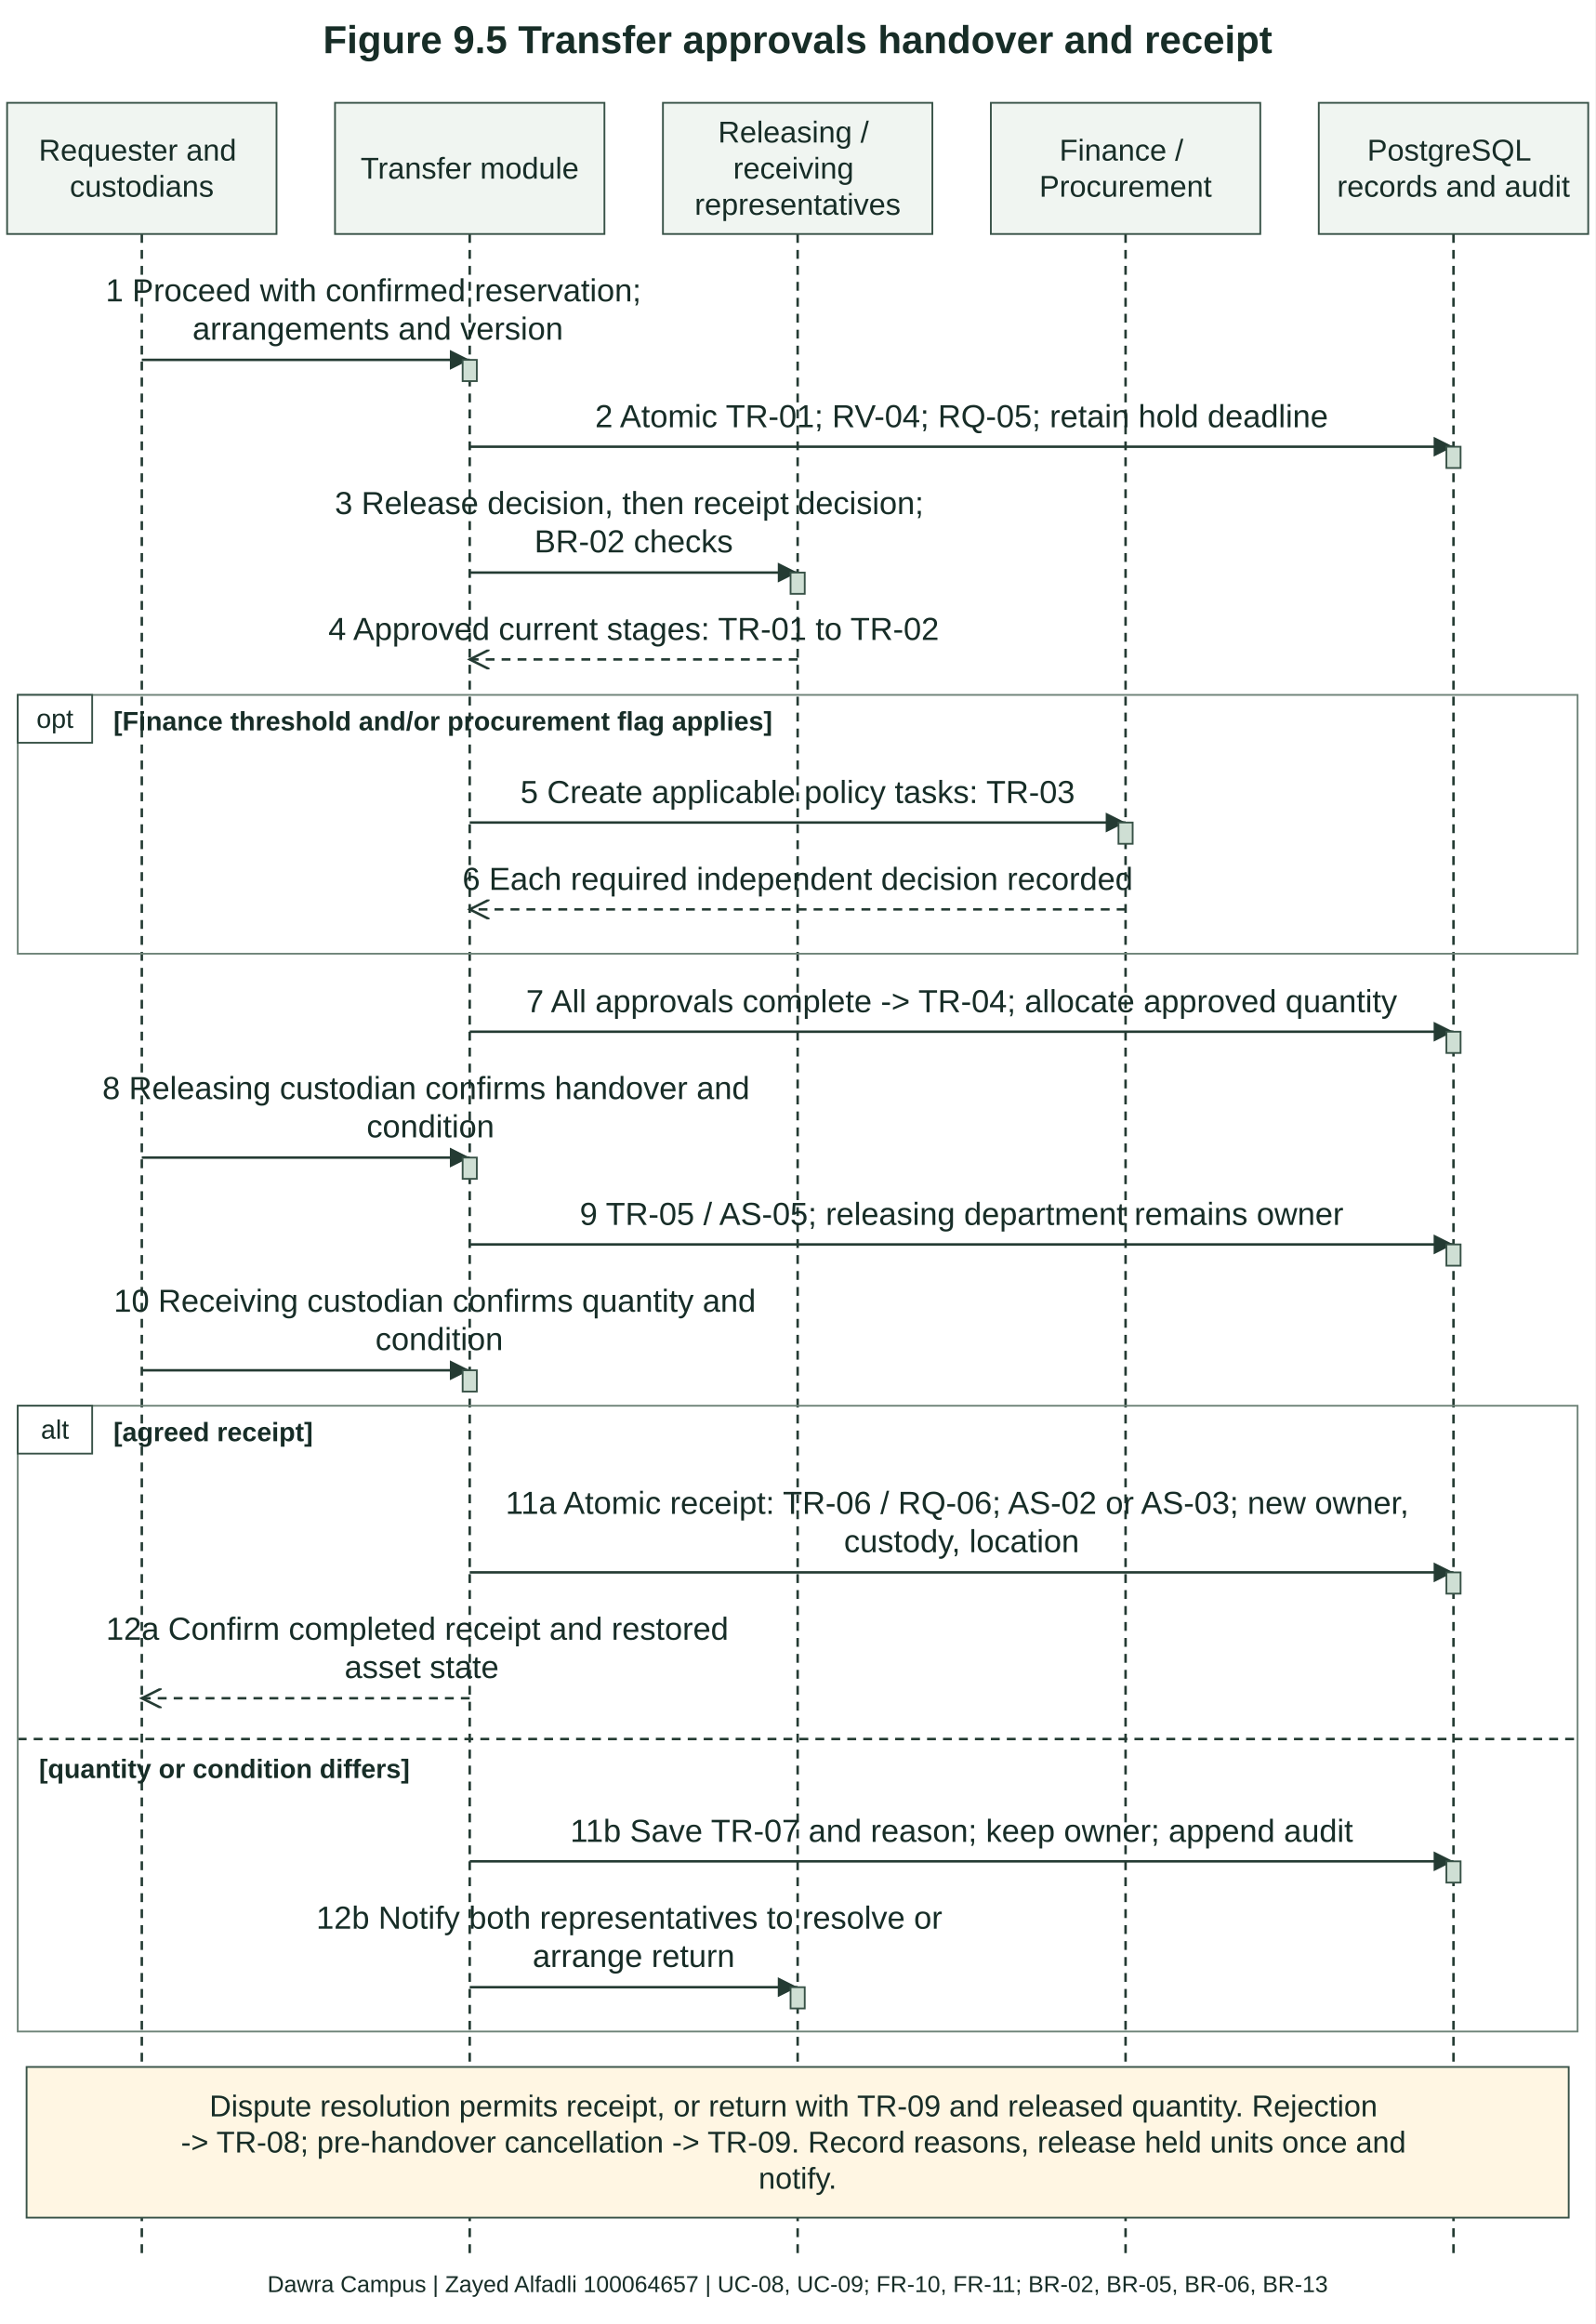
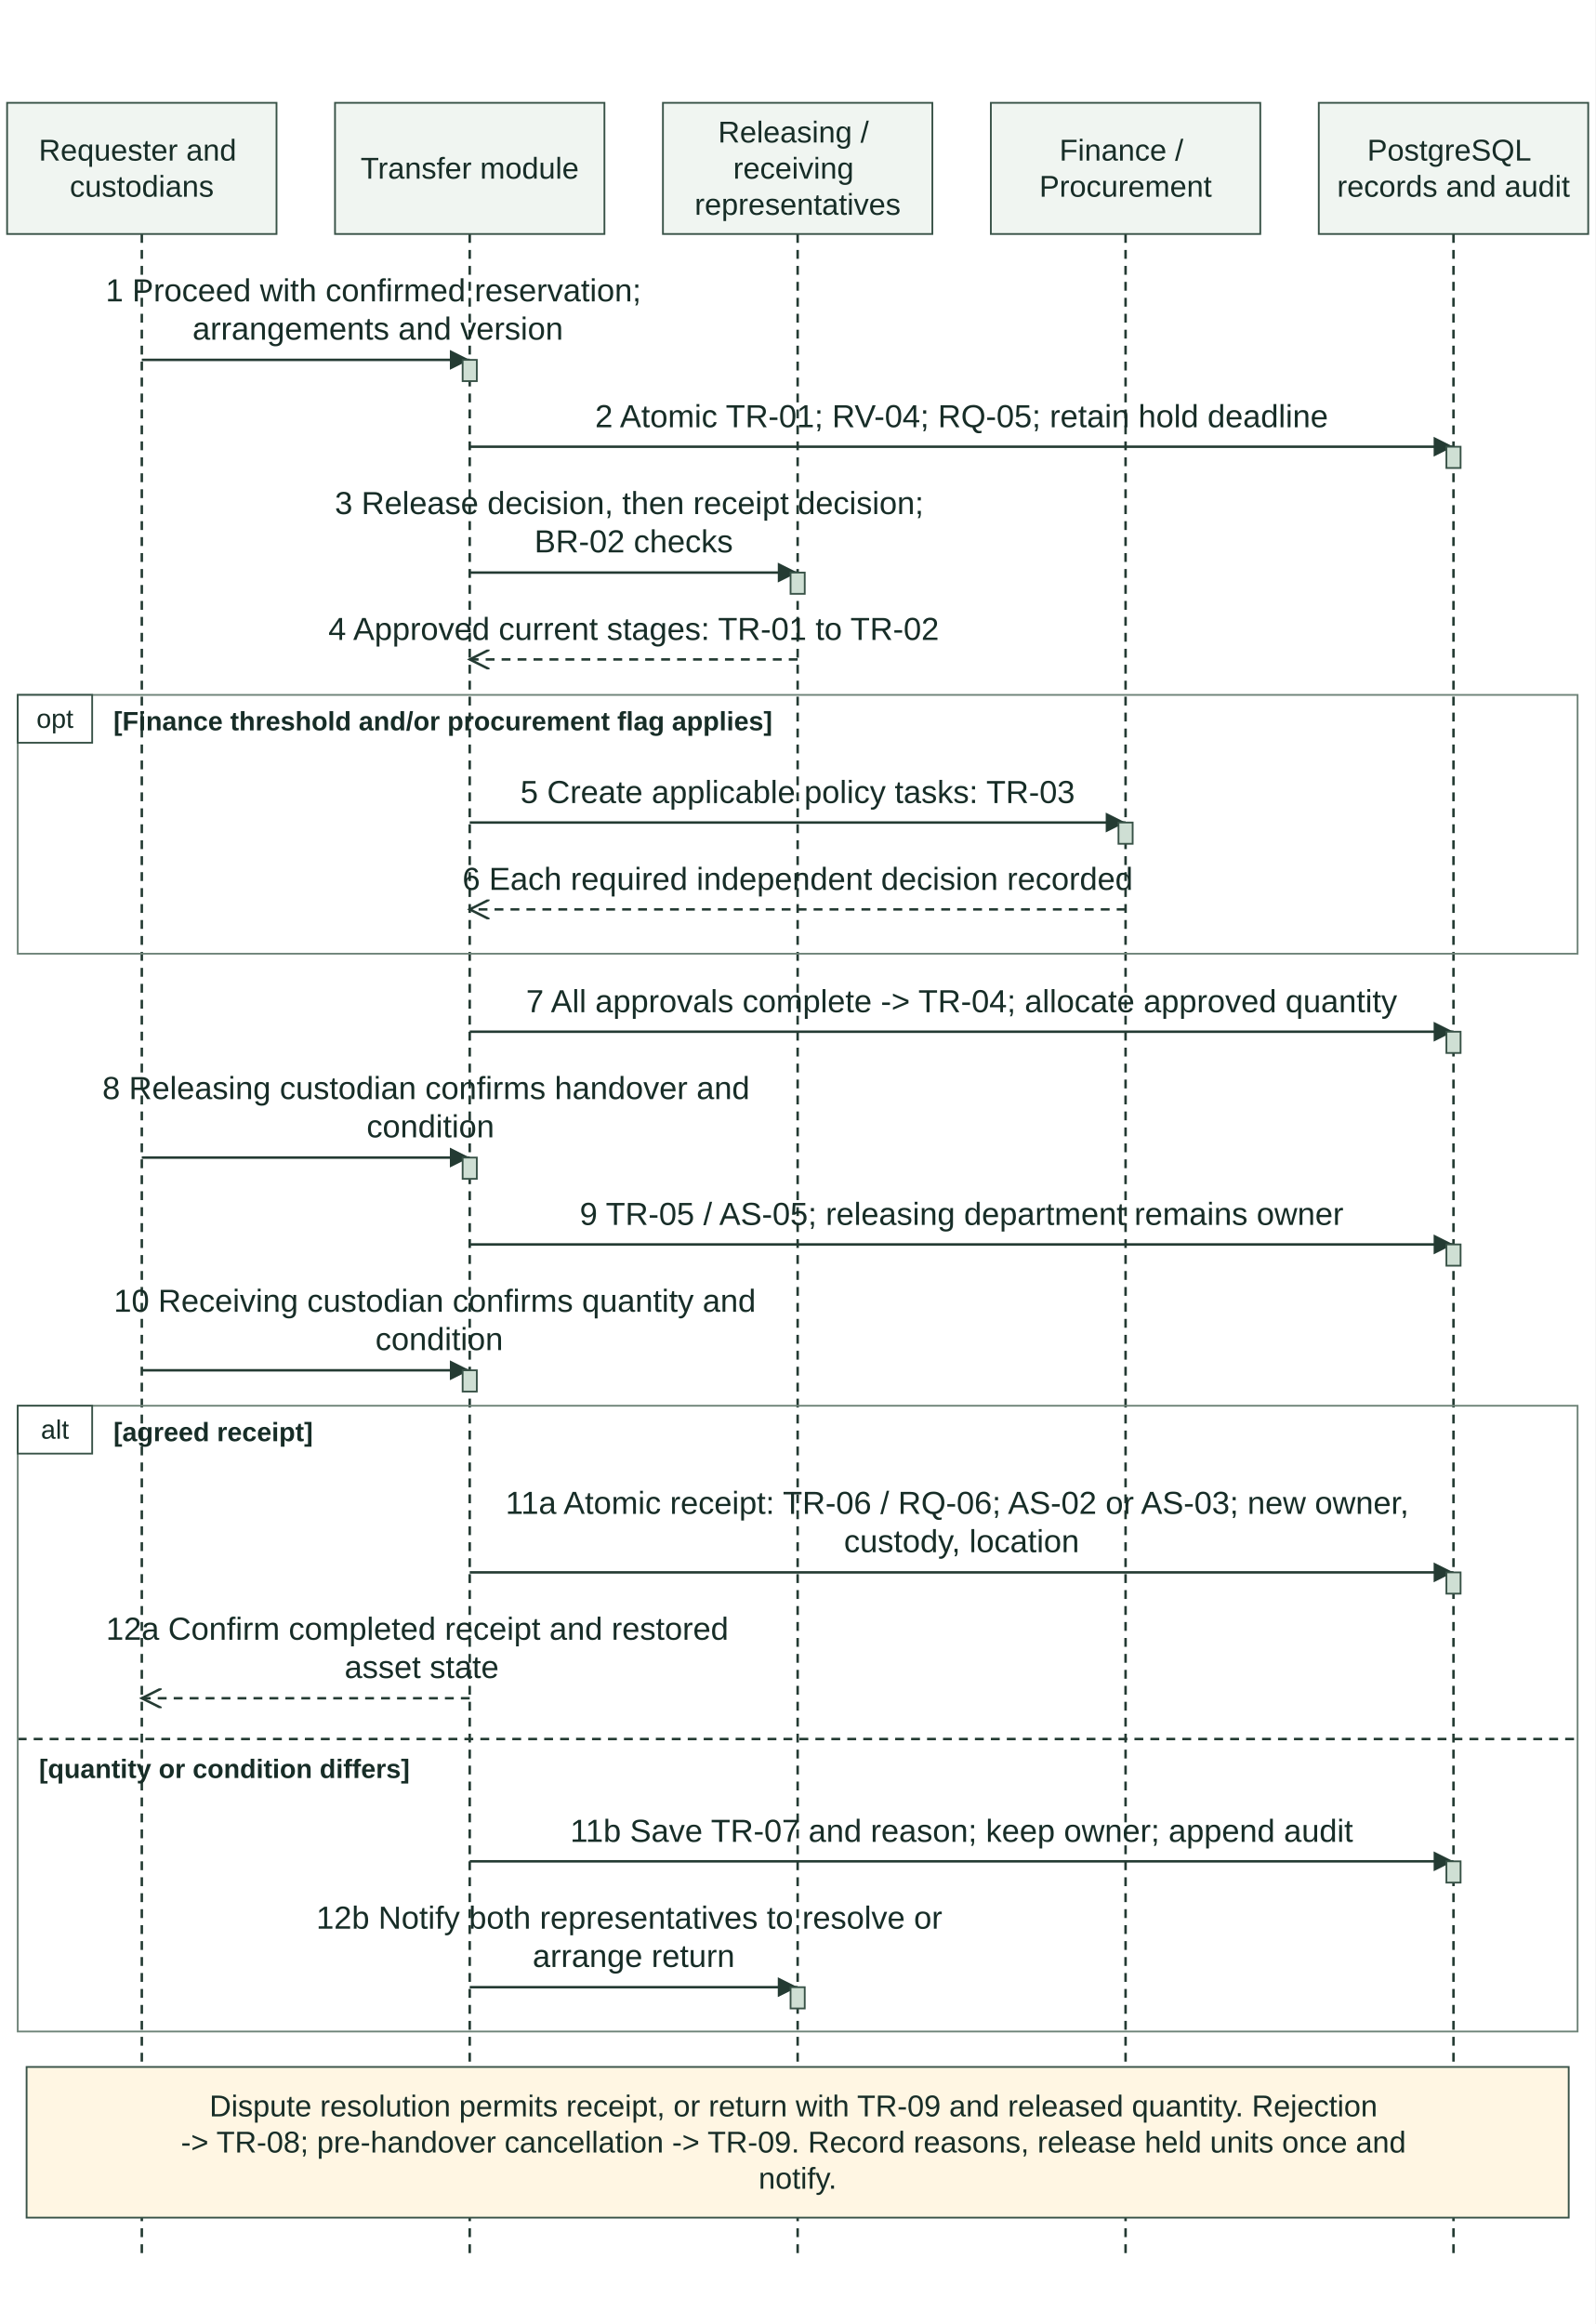
<svg xmlns="http://www.w3.org/2000/svg" width="900" height="1311" viewBox="0 0 900 1311">
  <defs>
    <marker id="arrow" markerWidth="9" markerHeight="8" refX="8" refY="4" orient="auto">
      <path d="M0,0 L8,4 L0,8 Z" fill="#243b33" />
    </marker>
    <marker id="open" markerWidth="9" markerHeight="8" refX="8" refY="4" orient="auto">
      <path d="M0,0 L8,4 L0,8" fill="none" stroke="#243b33" />
    </marker>
  </defs>
  <rect width="100%" height="100%" fill="white" />
  <polyline points="80,203 265,203" fill="none" stroke="#243b33" stroke-width="1.4" marker-end="url(#arrow)" />
  <polyline points="265,252 820,252" fill="none" stroke="#243b33" stroke-width="1.4" marker-end="url(#arrow)" />
  <polyline points="265,323 450,323" fill="none" stroke="#243b33" stroke-width="1.4" marker-end="url(#arrow)" />
  <polyline points="450,372 265,372" fill="none" stroke="#243b33" stroke-width="1.4" stroke-dasharray="5 4" marker-end="url(#open)" />
  <polyline points="265,464 635,464" fill="none" stroke="#243b33" stroke-width="1.4" marker-end="url(#arrow)" />
  <polyline points="635,513 265,513" fill="none" stroke="#243b33" stroke-width="1.4" stroke-dasharray="5 4" marker-end="url(#open)" />
  <polyline points="265,582 820,582" fill="none" stroke="#243b33" stroke-width="1.4" marker-end="url(#arrow)" />
  <polyline points="80,653 265,653" fill="none" stroke="#243b33" stroke-width="1.4" marker-end="url(#arrow)" />
  <polyline points="265,702 820,702" fill="none" stroke="#243b33" stroke-width="1.4" marker-end="url(#arrow)" />
  <polyline points="80,773 265,773" fill="none" stroke="#243b33" stroke-width="1.4" marker-end="url(#arrow)" />
  <polyline points="265,887 820,887" fill="none" stroke="#243b33" stroke-width="1.4" marker-end="url(#arrow)" />
  <polyline points="265,958 80,958" fill="none" stroke="#243b33" stroke-width="1.4" stroke-dasharray="5 4" marker-end="url(#open)" />
  <polyline points="10,981 890,981" fill="none" stroke="#243b33" stroke-width="1.4" stroke-dasharray="5 4" />
  <polyline points="265,1050 820,1050" fill="none" stroke="#243b33" stroke-width="1.4" marker-end="url(#arrow)" />
  <polyline points="265,1121 450,1121" fill="none" stroke="#243b33" stroke-width="1.4" marker-end="url(#arrow)" />
  <polyline points="80,132 80,1271" fill="none" stroke="#243b33" stroke-width="1.4" stroke-dasharray="5 4" />
  <polyline points="265,132 265,1271" fill="none" stroke="#243b33" stroke-width="1.4" stroke-dasharray="5 4" />
  <polyline points="450,132 450,1271" fill="none" stroke="#243b33" stroke-width="1.4" stroke-dasharray="5 4" />
  <polyline points="635,132 635,1271" fill="none" stroke="#243b33" stroke-width="1.4" stroke-dasharray="5 4" />
  <polyline points="820,132 820,1271" fill="none" stroke="#243b33" stroke-width="1.4" stroke-dasharray="5 4" />
-   <text x="450.0" y="30" text-anchor="middle" font-family="Arial,sans-serif" font-size="22" font-weight="bold" fill="#172d27">
-     <tspan x="450.0" dy="0">Figure 9.5 Transfer approvals handover and receipt</tspan>
-   </text>
  <rect x="4" y="58" width="152" height="74" rx="0" fill="#f0f5f1" stroke="#385247" />
  <text x="80.0" y="90.58" text-anchor="middle" font-family="Arial,sans-serif" font-size="17" font-weight="normal" fill="#172d27">
    <tspan x="80.0" dy="0">Requester and</tspan>
    <tspan x="80.0" dy="20.4">custodians</tspan>
  </text>
  <rect x="189" y="58" width="152" height="74" rx="0" fill="#f0f5f1" stroke="#385247" />
  <text x="265.0" y="100.78" text-anchor="middle" font-family="Arial,sans-serif" font-size="17" font-weight="normal" fill="#172d27">
    <tspan x="265.0" dy="0">Transfer module</tspan>
  </text>
  <rect x="374" y="58" width="152" height="74" rx="0" fill="#f0f5f1" stroke="#385247" />
  <text x="450.0" y="80.38" text-anchor="middle" font-family="Arial,sans-serif" font-size="17" font-weight="normal" fill="#172d27">
    <tspan x="450.0" dy="0">Releasing /</tspan>
    <tspan x="450.0" dy="20.4">receiving</tspan>
    <tspan x="450.0" dy="20.4">representatives</tspan>
  </text>
  <rect x="559" y="58" width="152" height="74" rx="0" fill="#f0f5f1" stroke="#385247" />
  <text x="635.0" y="90.58" text-anchor="middle" font-family="Arial,sans-serif" font-size="17" font-weight="normal" fill="#172d27">
    <tspan x="635.0" dy="0">Finance /</tspan>
    <tspan x="635.0" dy="20.4">Procurement</tspan>
  </text>
  <rect x="744" y="58" width="152" height="74" rx="0" fill="#f0f5f1" stroke="#385247" />
  <text x="820.0" y="90.58" text-anchor="middle" font-family="Arial,sans-serif" font-size="17" font-weight="normal" fill="#172d27">
    <tspan x="820.0" dy="0">PostgreSQL</tspan>
    <tspan x="820.0" dy="20.4">records and audit</tspan>
  </text>
  <text x="213.15" y="170" text-anchor="middle" font-family="Arial,sans-serif" font-size="18" font-weight="normal" fill="#172d27">
    <tspan x="213.15" dy="0">1 Proceed with confirmed reservation;</tspan>
    <tspan x="213.15" dy="21.6">arrangements and version</tspan>
  </text>
  <rect x="261" y="203" width="8" height="12" rx="0" fill="#cfdfd4" stroke="#385247" />
  <text x="265.0" y="214.44" text-anchor="middle" font-family="Arial,sans-serif" font-size="16" font-weight="normal" fill="#172d27">
    <tspan x="265.0" dy="0" />
  </text>
  <text x="542.5" y="241" text-anchor="middle" font-family="Arial,sans-serif" font-size="18" font-weight="normal" fill="#172d27">
    <tspan x="542.5" dy="0">2 Atomic TR-01; RV-04; RQ-05; retain hold deadline</tspan>
  </text>
  <rect x="816" y="252" width="8" height="12" rx="0" fill="#cfdfd4" stroke="#385247" />
  <text x="820.0" y="263.44" text-anchor="middle" font-family="Arial,sans-serif" font-size="16" font-weight="normal" fill="#172d27">
    <tspan x="820.0" dy="0" />
  </text>
  <text x="357.5" y="290" text-anchor="middle" font-family="Arial,sans-serif" font-size="18" font-weight="normal" fill="#172d27">
    <tspan x="357.5" dy="0">3 Release decision, then receipt decision;</tspan>
    <tspan x="357.5" dy="21.6">BR-02 checks</tspan>
  </text>
  <rect x="446" y="323" width="8" height="12" rx="0" fill="#cfdfd4" stroke="#385247" />
  <text x="450.0" y="334.44" text-anchor="middle" font-family="Arial,sans-serif" font-size="16" font-weight="normal" fill="#172d27">
    <tspan x="450.0" dy="0" />
  </text>
  <text x="357.5" y="361" text-anchor="middle" font-family="Arial,sans-serif" font-size="18" font-weight="normal" fill="#172d27">
    <tspan x="357.5" dy="0">4 Approved current stages: TR-01 to TR-02</tspan>
  </text>
  <text x="450.0" y="453" text-anchor="middle" font-family="Arial,sans-serif" font-size="18" font-weight="normal" fill="#172d27">
    <tspan x="450.0" dy="0">5 Create applicable policy tasks: TR-03</tspan>
  </text>
  <rect x="631" y="464" width="8" height="12" rx="0" fill="#cfdfd4" stroke="#385247" />
  <text x="635.0" y="475.44" text-anchor="middle" font-family="Arial,sans-serif" font-size="16" font-weight="normal" fill="#172d27">
    <tspan x="635.0" dy="0" />
  </text>
  <text x="450.0" y="502" text-anchor="middle" font-family="Arial,sans-serif" font-size="18" font-weight="normal" fill="#172d27">
    <tspan x="450.0" dy="0">6 Each required independent decision recorded</tspan>
  </text>
  <rect x="10" y="392" width="880" height="146" fill="none" stroke="#6e8378" />
  <rect x="10" y="392" width="42" height="27" rx="0" fill="white" stroke="#385247" />
  <text x="31.0" y="410.6" text-anchor="middle" font-family="Arial,sans-serif" font-size="15" font-weight="normal" fill="#172d27">
    <tspan x="31.0" dy="0">opt</tspan>
  </text>
  <text x="64" y="412" text-anchor="start" font-family="Arial,sans-serif" font-size="15" font-weight="bold" fill="#172d27">
    <tspan x="64" dy="0">[Finance threshold and/or procurement flag applies]</tspan>
  </text>
  <text x="542.5" y="571" text-anchor="middle" font-family="Arial,sans-serif" font-size="18" font-weight="normal" fill="#172d27">
    <tspan x="542.5" dy="0">7 All approvals complete -&gt; TR-04; allocate approved quantity</tspan>
  </text>
  <rect x="816" y="582" width="8" height="12" rx="0" fill="#cfdfd4" stroke="#385247" />
  <text x="820.0" y="593.44" text-anchor="middle" font-family="Arial,sans-serif" font-size="16" font-weight="normal" fill="#172d27">
    <tspan x="820.0" dy="0" />
  </text>
  <text x="242.85" y="620" text-anchor="middle" font-family="Arial,sans-serif" font-size="18" font-weight="normal" fill="#172d27">
    <tspan x="242.85" dy="0">8 Releasing custodian confirms handover and</tspan>
    <tspan x="242.85" dy="21.6">condition</tspan>
  </text>
  <rect x="261" y="653" width="8" height="12" rx="0" fill="#cfdfd4" stroke="#385247" />
  <text x="265.0" y="664.44" text-anchor="middle" font-family="Arial,sans-serif" font-size="16" font-weight="normal" fill="#172d27">
    <tspan x="265.0" dy="0" />
  </text>
  <text x="542.5" y="691" text-anchor="middle" font-family="Arial,sans-serif" font-size="18" font-weight="normal" fill="#172d27">
    <tspan x="542.5" dy="0">9 TR-05 / AS-05; releasing department remains owner</tspan>
  </text>
  <rect x="816" y="702" width="8" height="12" rx="0" fill="#cfdfd4" stroke="#385247" />
  <text x="820.0" y="713.44" text-anchor="middle" font-family="Arial,sans-serif" font-size="16" font-weight="normal" fill="#172d27">
    <tspan x="820.0" dy="0" />
  </text>
  <text x="247.8" y="740" text-anchor="middle" font-family="Arial,sans-serif" font-size="18" font-weight="normal" fill="#172d27">
    <tspan x="247.8" dy="0">10 Receiving custodian confirms quantity and</tspan>
    <tspan x="247.8" dy="21.6">condition</tspan>
  </text>
  <rect x="261" y="773" width="8" height="12" rx="0" fill="#cfdfd4" stroke="#385247" />
  <text x="265.0" y="784.44" text-anchor="middle" font-family="Arial,sans-serif" font-size="16" font-weight="normal" fill="#172d27">
    <tspan x="265.0" dy="0" />
  </text>
  <text x="542.5" y="854" text-anchor="middle" font-family="Arial,sans-serif" font-size="18" font-weight="normal" fill="#172d27">
    <tspan x="542.5" dy="0">11a Atomic receipt: TR-06 / RQ-06; AS-02 or AS-03; new owner,</tspan>
    <tspan x="542.5" dy="21.6">custody, location</tspan>
  </text>
  <rect x="816" y="887" width="8" height="12" rx="0" fill="#cfdfd4" stroke="#385247" />
  <text x="820.0" y="898.44" text-anchor="middle" font-family="Arial,sans-serif" font-size="16" font-weight="normal" fill="#172d27">
    <tspan x="820.0" dy="0" />
  </text>
  <text x="237.9" y="925" text-anchor="middle" font-family="Arial,sans-serif" font-size="18" font-weight="normal" fill="#172d27">
    <tspan x="237.9" dy="0">12a Confirm completed receipt and restored</tspan>
    <tspan x="237.9" dy="21.6">asset state</tspan>
  </text>
  <text x="22" y="1003" text-anchor="start" font-family="Arial,sans-serif" font-size="15" font-weight="bold" fill="#172d27">
    <tspan x="22" dy="0">[quantity or condition differs]</tspan>
  </text>
  <text x="542.5" y="1039" text-anchor="middle" font-family="Arial,sans-serif" font-size="18" font-weight="normal" fill="#172d27">
    <tspan x="542.5" dy="0">11b Save TR-07 and reason; keep owner; append audit</tspan>
  </text>
  <rect x="816" y="1050" width="8" height="12" rx="0" fill="#cfdfd4" stroke="#385247" />
  <text x="820.0" y="1061.44" text-anchor="middle" font-family="Arial,sans-serif" font-size="16" font-weight="normal" fill="#172d27">
    <tspan x="820.0" dy="0" />
  </text>
  <text x="357.5" y="1088" text-anchor="middle" font-family="Arial,sans-serif" font-size="18" font-weight="normal" fill="#172d27">
    <tspan x="357.5" dy="0">12b Notify both representatives to resolve or</tspan>
    <tspan x="357.5" dy="21.6">arrange return</tspan>
  </text>
  <rect x="446" y="1121" width="8" height="12" rx="0" fill="#cfdfd4" stroke="#385247" />
  <text x="450.0" y="1132.44" text-anchor="middle" font-family="Arial,sans-serif" font-size="16" font-weight="normal" fill="#172d27">
    <tspan x="450.0" dy="0" />
  </text>
  <rect x="10" y="793" width="880" height="353" fill="none" stroke="#6e8378" />
  <rect x="10" y="793" width="42" height="27" rx="0" fill="white" stroke="#385247" />
  <text x="31.0" y="811.6" text-anchor="middle" font-family="Arial,sans-serif" font-size="15" font-weight="normal" fill="#172d27">
    <tspan x="31.0" dy="0">alt</tspan>
  </text>
  <text x="64" y="813" text-anchor="start" font-family="Arial,sans-serif" font-size="15" font-weight="bold" fill="#172d27">
    <tspan x="64" dy="0">[agreed receipt]</tspan>
  </text>
  <rect x="15" y="1166" width="870" height="85" rx="0" fill="#fff6e3" stroke="#385247" />
  <text x="450.0" y="1193.88" text-anchor="middle" font-family="Arial,sans-serif" font-size="17" font-weight="normal" fill="#172d27">
    <tspan x="450.0" dy="0">Dispute resolution permits receipt, or return with TR-09 and released quantity. Rejection</tspan>
    <tspan x="450.0" dy="20.4">-&gt; TR-08; pre-handover cancellation -&gt; TR-09. Record reasons, release held units once and</tspan>
    <tspan x="450.0" dy="20.4">notify.</tspan>
  </text>
-   <text x="450.0" y="1293" text-anchor="middle" font-family="Arial,sans-serif" font-size="13" font-weight="normal" fill="#172d27">
-     <tspan x="450.0" dy="0">Dawra Campus | Zayed Alfadli 100064657 | UC-08, UC-09; FR-10, FR-11; BR-02, BR-05, BR-06, BR-13</tspan>
-   </text>
</svg>
